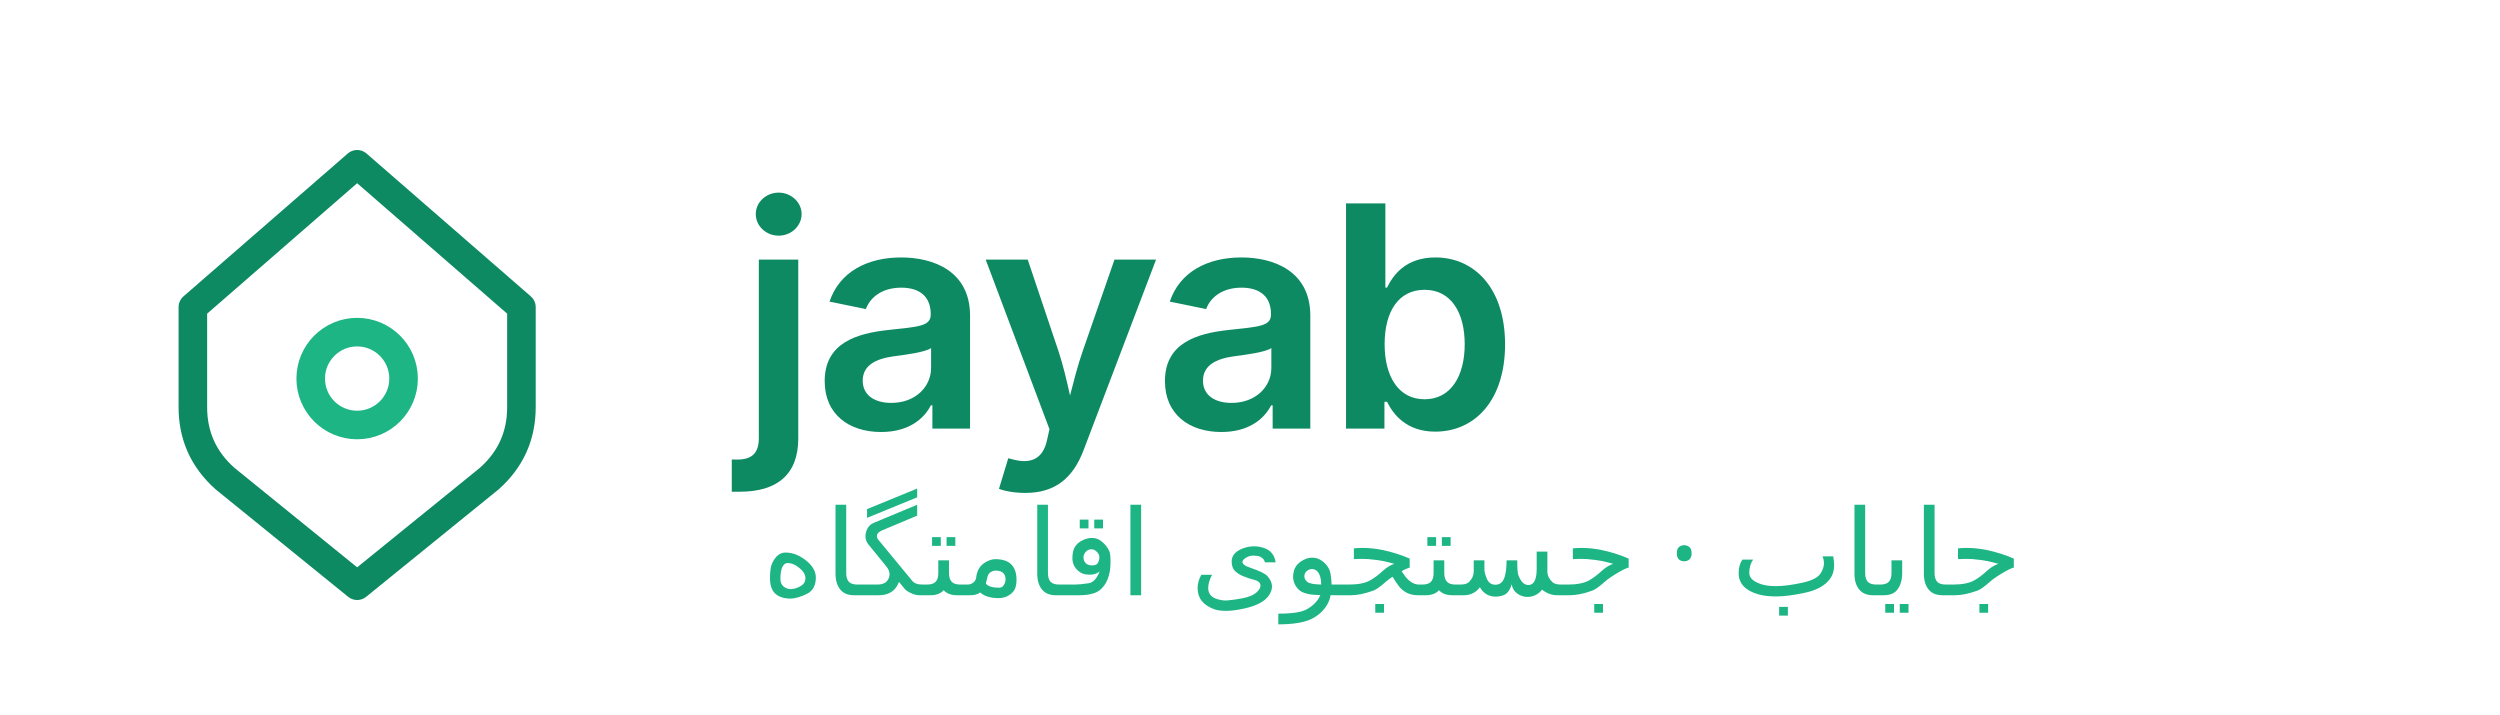
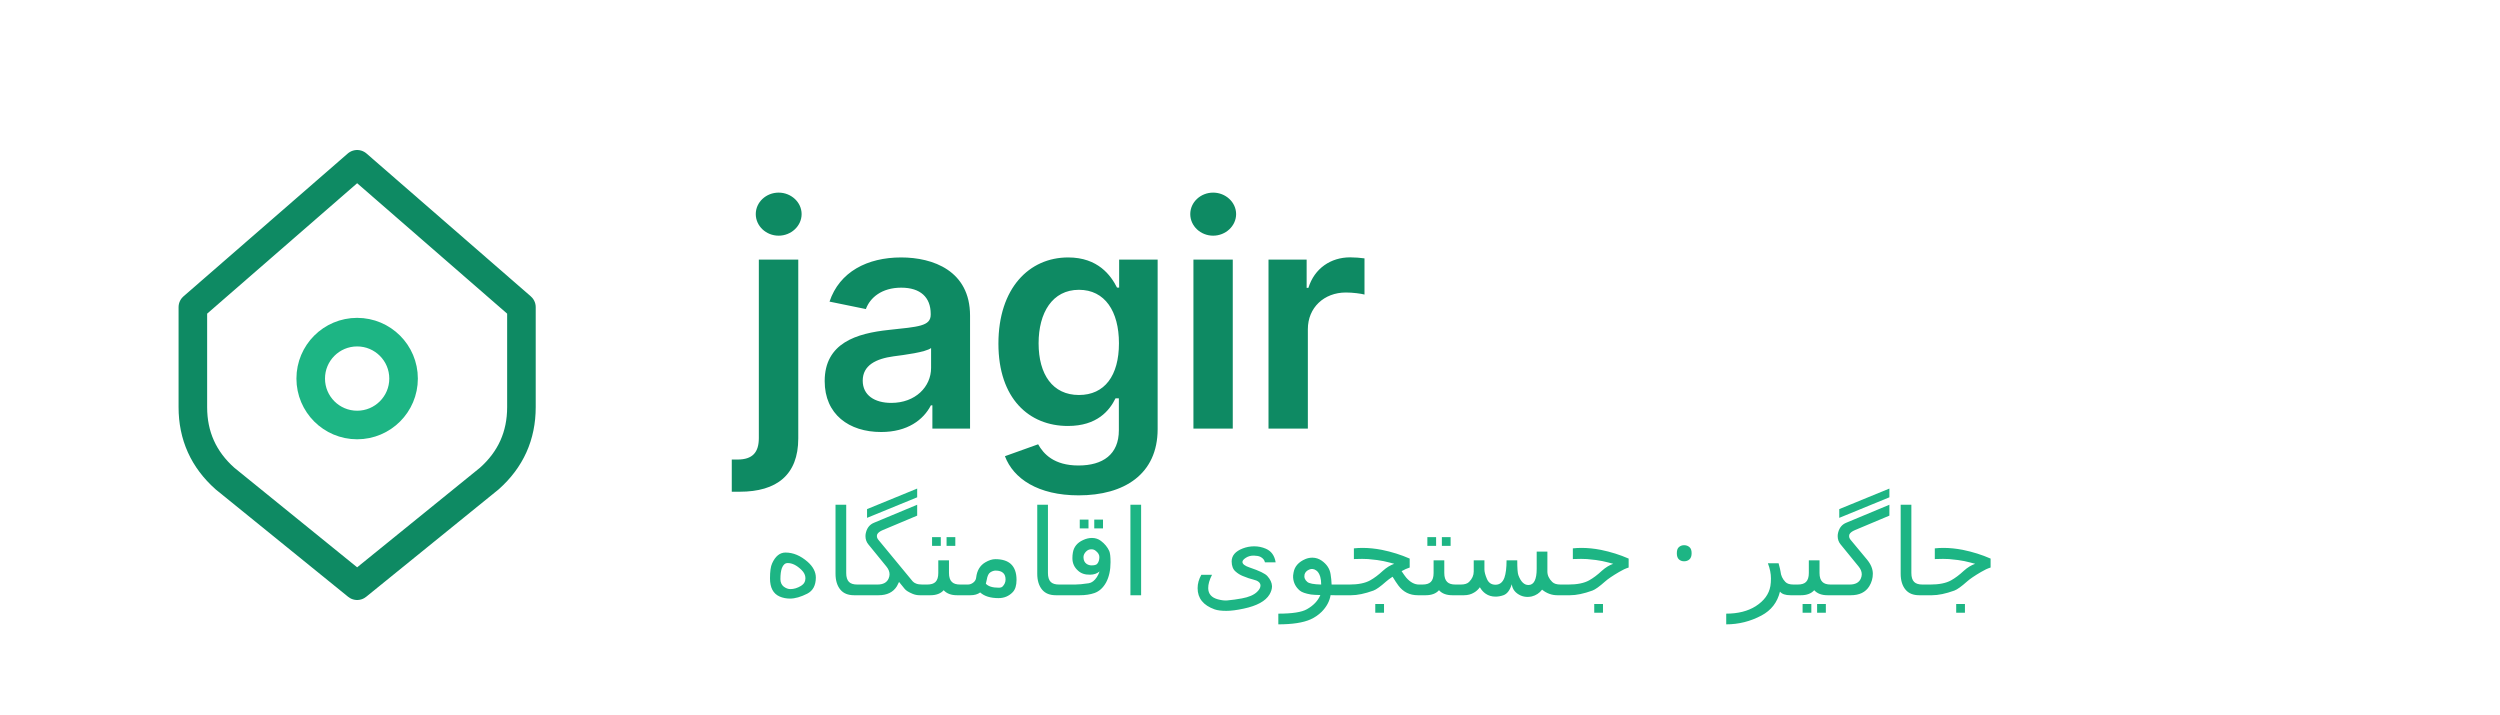
<svg xmlns="http://www.w3.org/2000/svg" width="420" height="120" viewBox="0 0 420 120">
  <g transform="translate(6 6) scale(0.6)">
    <path d="M90 36 L136 76 L136 104 Q136 116 127 124 L90 154 L53 124 Q44 116 44 104 L44 76 Z" fill="none" stroke="#0E8A63" stroke-width="8" stroke-linejoin="round" />
    <circle cx="90" cy="96" r="13" fill="none" stroke="#1DB584" stroke-width="8" />
  </g>
-   <text x="124" y="72" font-family="Inter, -apple-system, 'Segoe UI', Helvetica, Arial, sans-serif" font-size="52" font-weight="600" letter-spacing="-1" fill="#0E8A63">jayab</text>
-   <text x="128" y="100" font-family="Vazirmatn, Tahoma, 'Segoe UI', sans-serif" font-size="20" fill="#1DB584">جایاب · جستجوی اقامتگاه</text>
+   <text x="124" y="72" font-family="Inter, -apple-system, 'Segoe UI', Helvetica, Arial, sans-serif" font-size="52" font-weight="600" letter-spacing="-1" fill="#0E8A63">jagir</text>
+   <text x="128" y="100" font-family="Vazirmatn, Tahoma, 'Segoe UI', sans-serif" font-size="20" fill="#1DB584">جاگیر · جستجوی اقامتگاه</text>
</svg>
